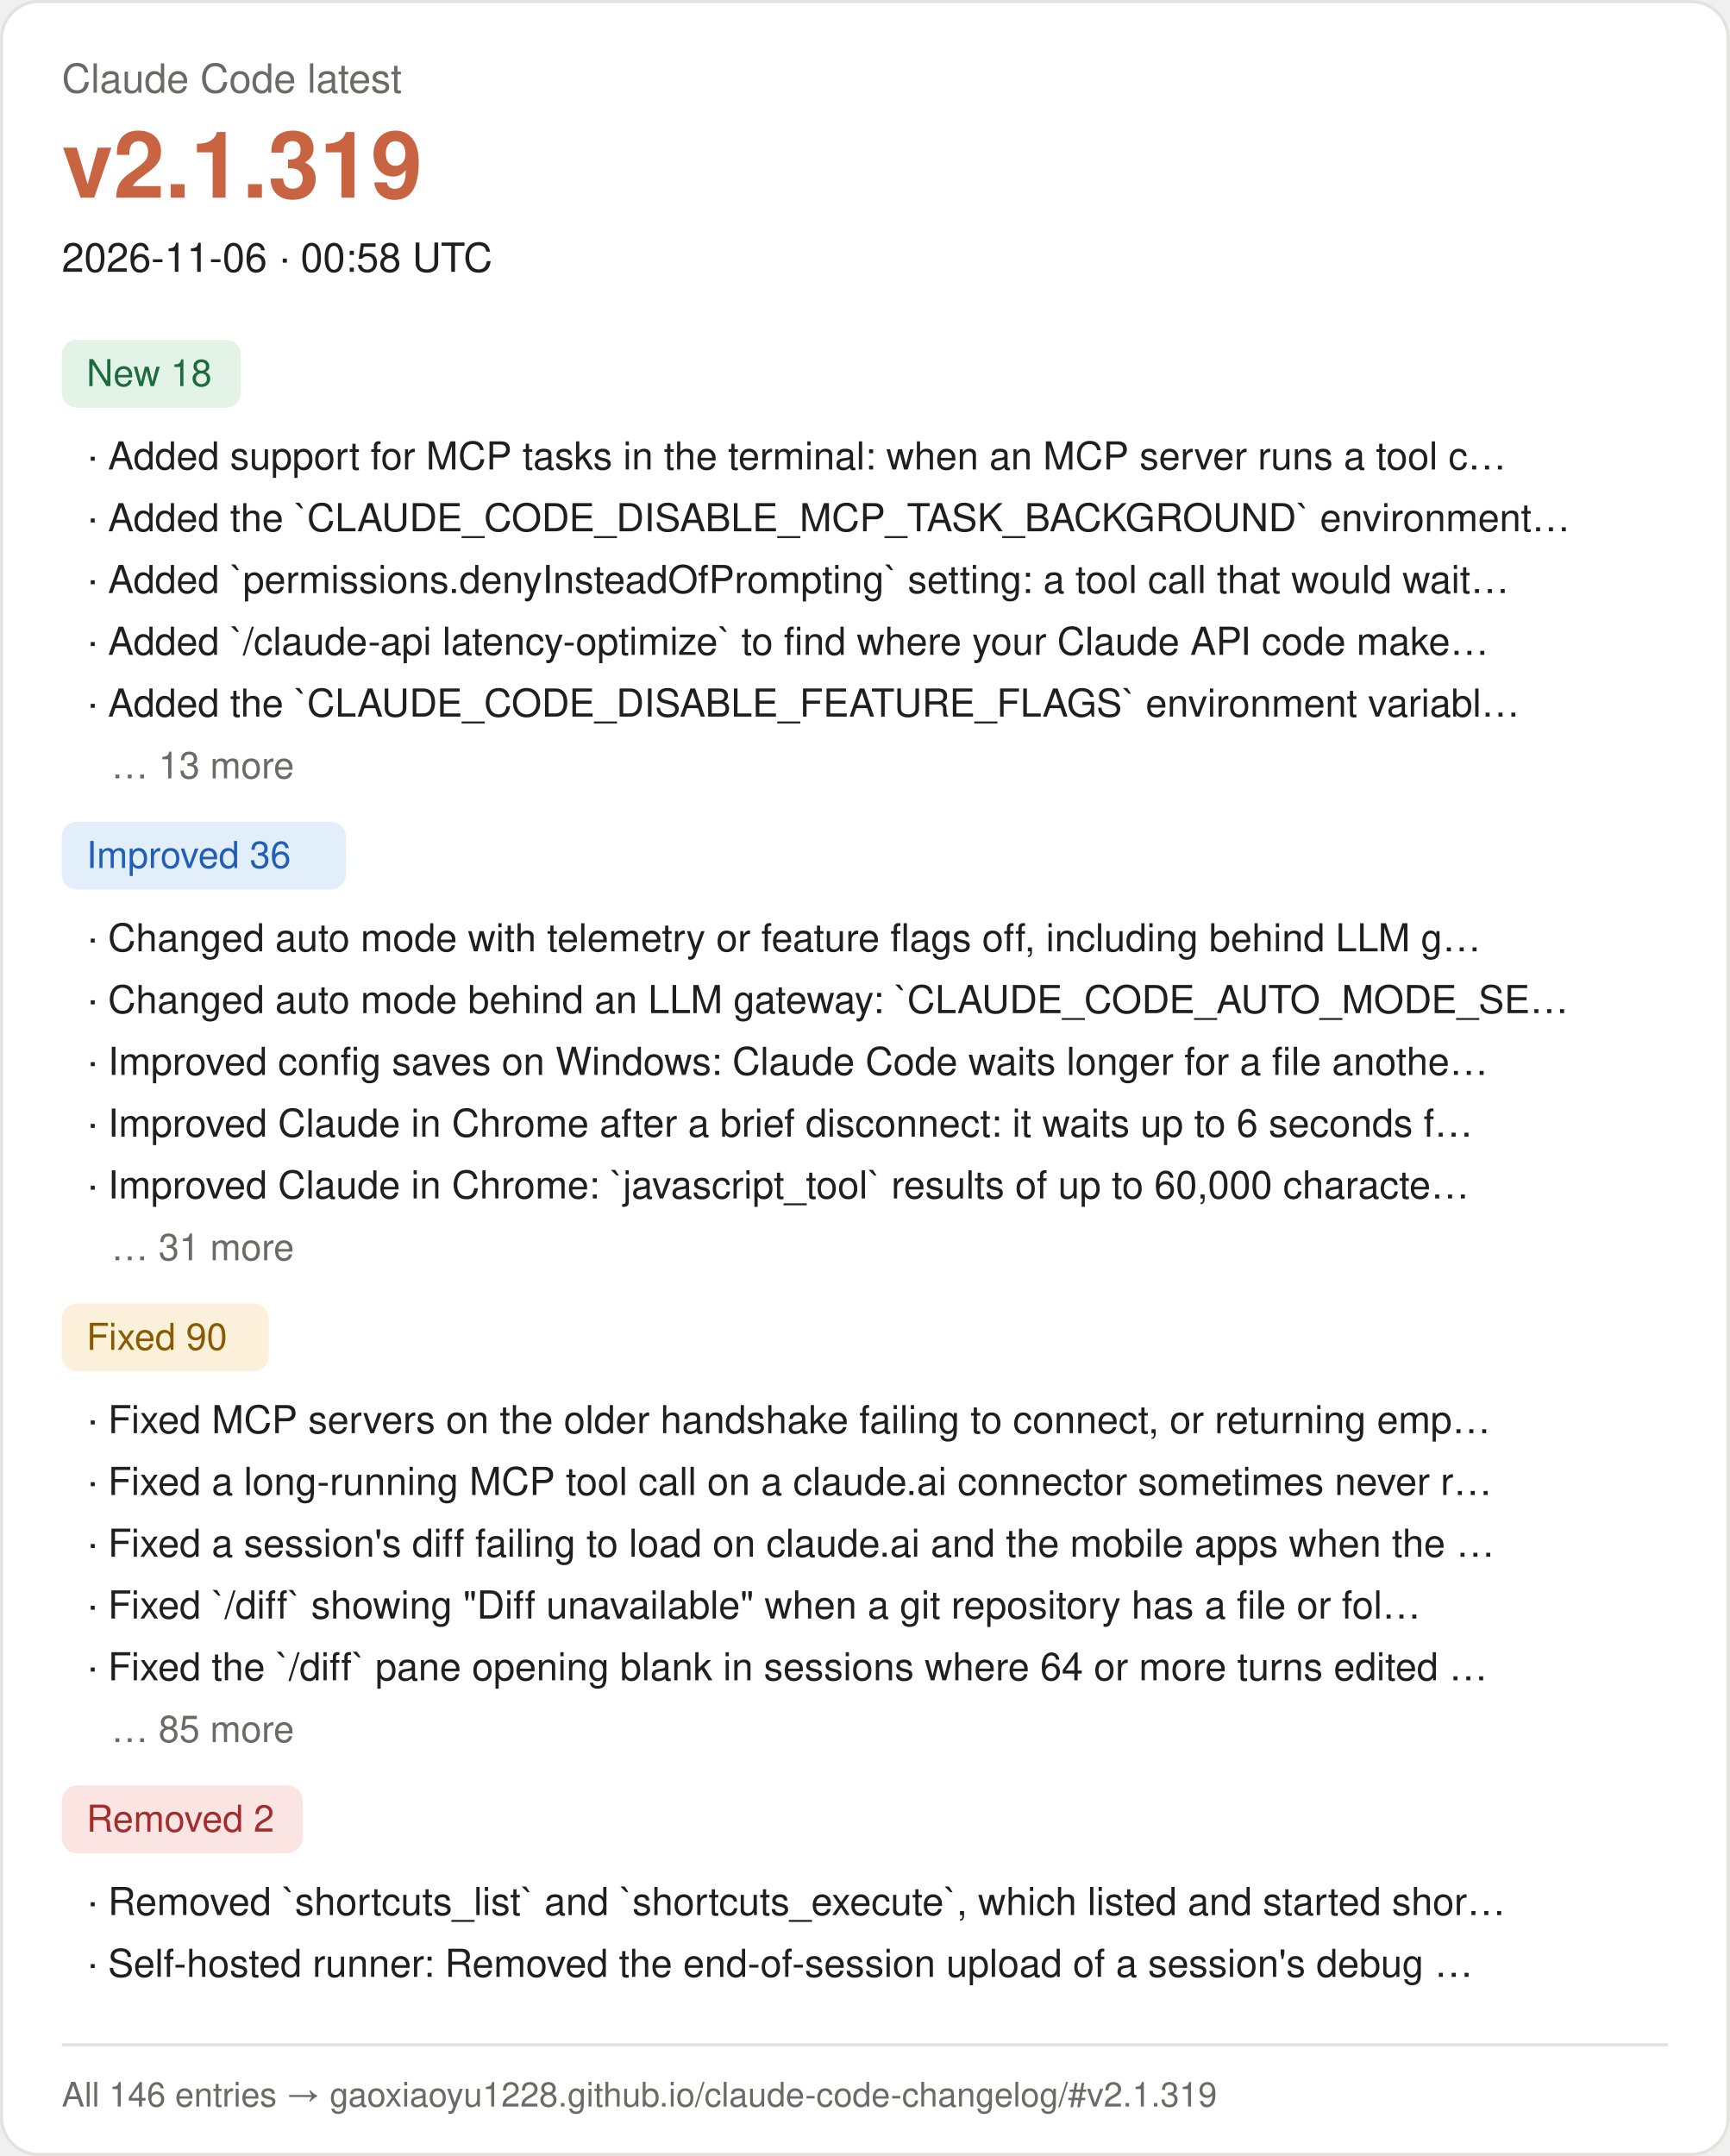
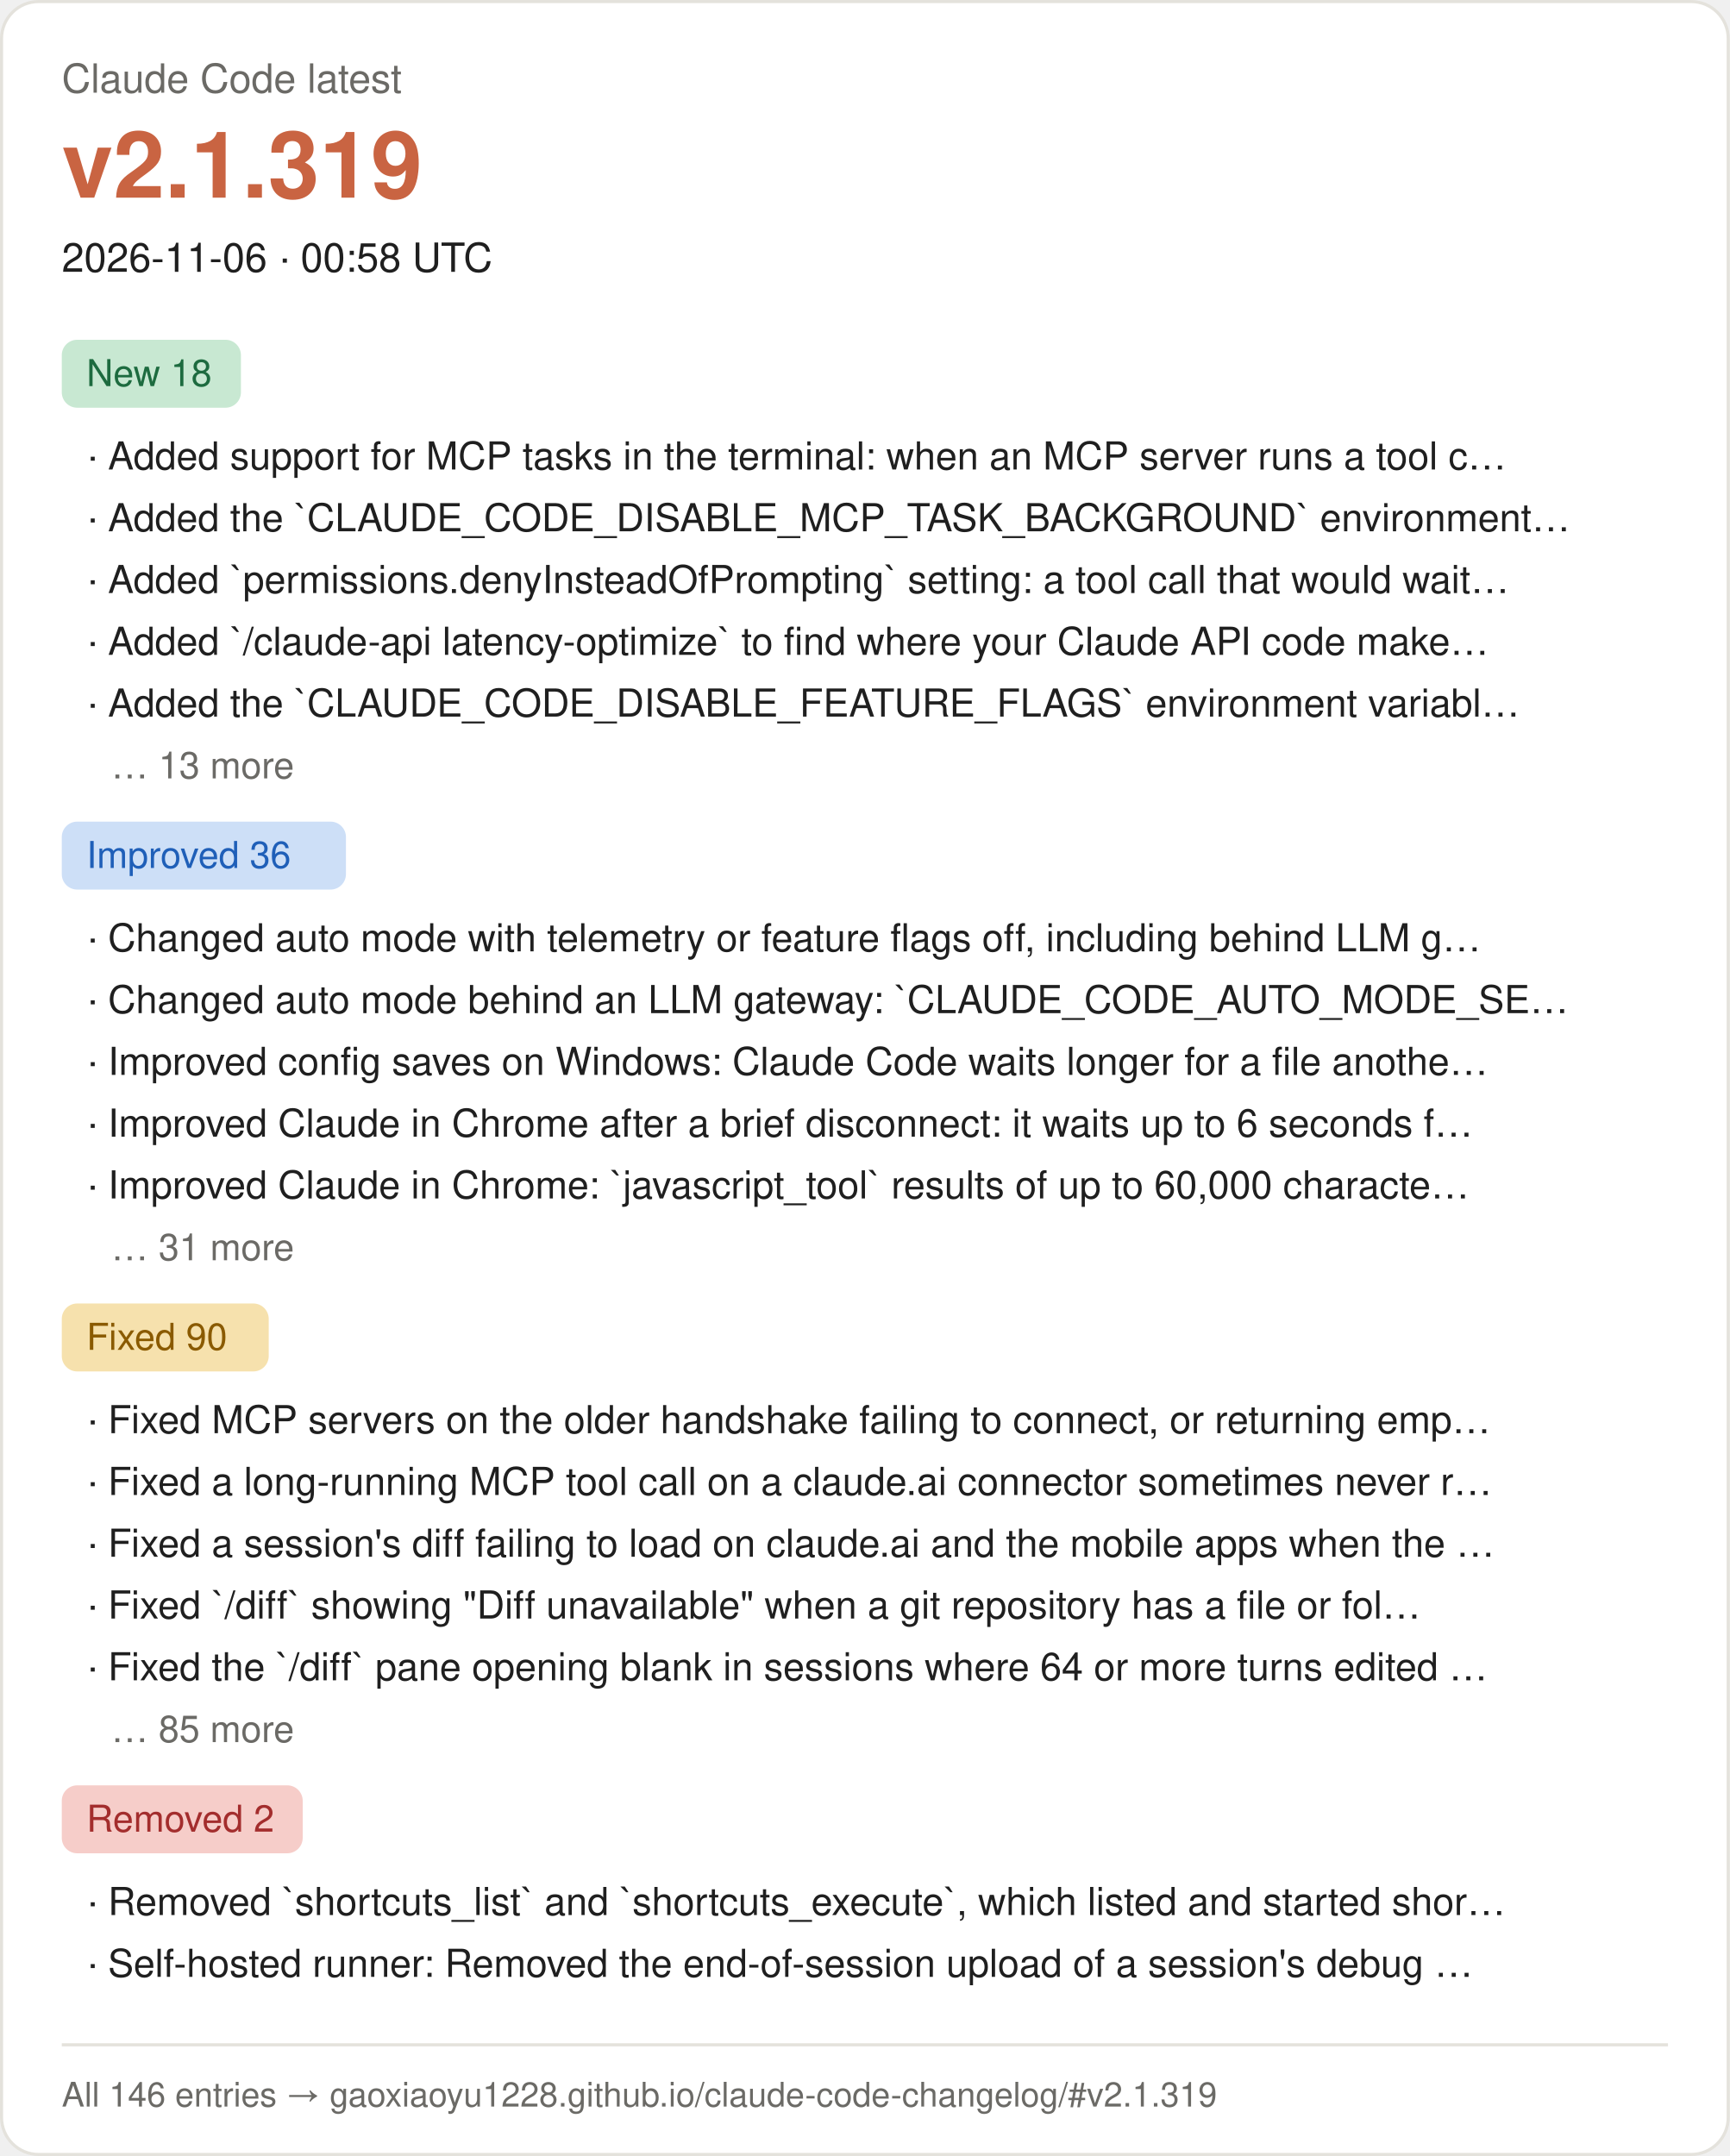
<svg xmlns="http://www.w3.org/2000/svg" width="560" height="698" viewBox="0 0 560 698" role="img" aria-label="Claude Code v2.1.319" font-family="-apple-system,'Segoe UI','PingFang SC','Microsoft YaHei','Noto Sans SC',Helvetica,Arial,sans-serif">
  <rect x=".5" y=".5" width="559" height="697" rx="12" fill="#fff" stroke="#e4e2dc" />
  <text x="20" y="30" font-size="13" fill="#6b6a66">Claude Code latest</text>
  <text x="20" y="64" font-size="30" font-weight="600" fill="#c96442">v2.1.319</text>
  <text x="20" y="88" font-size="13" fill="#1f1f1f">2026-11-06 · 00:58 UTC</text>
-   <rect x="20" y="110" width="58" height="22" rx="5" fill="#e3f3e8" />
+   <rect x="20" y="110" width="58" height="22" rx="5" fill="#c8e8d2" />
  <text x="28" y="125" font-size="12" fill="#1d6b3f">New 18</text>
  <text x="28" y="152" font-size="12.5" fill="#1f1f1f">· Added support for MCP tasks in the terminal: when an MCP server runs a tool c…</text>
  <text x="28" y="172" font-size="12.5" fill="#1f1f1f">· Added the `CLAUDE_CODE_DISABLE_MCP_TASK_BACKGROUND` environment…</text>
  <text x="28" y="192" font-size="12.5" fill="#1f1f1f">· Added `permissions.denyInsteadOfPrompting` setting: a tool call that would wait…</text>
  <text x="28" y="212" font-size="12.5" fill="#1f1f1f">· Added `/claude-api latency-optimize` to find where your Claude API code make…</text>
  <text x="28" y="232" font-size="12.5" fill="#1f1f1f">· Added the `CLAUDE_CODE_DISABLE_FEATURE_FLAGS` environment variabl…</text>
  <text x="36" y="252" font-size="12" fill="#6b6a66">… 13 more</text>
-   <rect x="20" y="266" width="92" height="22" rx="5" fill="#e3eefb" />
+   <rect x="20" y="266" width="92" height="22" rx="5" fill="#cddff7" />
  <text x="28" y="281" font-size="12" fill="#1f5fb8">Improved 36</text>
  <text x="28" y="308" font-size="12.5" fill="#1f1f1f">· Changed auto mode with telemetry or feature flags off, including behind LLM g…</text>
  <text x="28" y="328" font-size="12.5" fill="#1f1f1f">· Changed auto mode behind an LLM gateway: `CLAUDE_CODE_AUTO_MODE_SE…</text>
  <text x="28" y="348" font-size="12.5" fill="#1f1f1f">· Improved config saves on Windows: Claude Code waits longer for a file anothe…</text>
  <text x="28" y="368" font-size="12.5" fill="#1f1f1f">· Improved Claude in Chrome after a brief disconnect: it waits up to 6 seconds f…</text>
  <text x="28" y="388" font-size="12.5" fill="#1f1f1f">· Improved Claude in Chrome: `javascript_tool` results of up to 60,000 characte…</text>
  <text x="36" y="408" font-size="12" fill="#6b6a66">… 31 more</text>
-   <rect x="20" y="422" width="67" height="22" rx="5" fill="#fbf0d9" />
+   <rect x="20" y="422" width="67" height="22" rx="5" fill="#f6e1ad" />
  <text x="28" y="437" font-size="12" fill="#8a5a00">Fixed 90</text>
  <text x="28" y="464" font-size="12.5" fill="#1f1f1f">· Fixed MCP servers on the older handshake failing to connect, or returning emp…</text>
  <text x="28" y="484" font-size="12.5" fill="#1f1f1f">· Fixed a long-running MCP tool call on a claude.ai connector sometimes never r…</text>
  <text x="28" y="504" font-size="12.5" fill="#1f1f1f">· Fixed a session's diff failing to load on claude.ai and the mobile apps when the …</text>
  <text x="28" y="524" font-size="12.5" fill="#1f1f1f">· Fixed `/diff` showing "Diff unavailable" when a git repository has a file or fol…</text>
  <text x="28" y="544" font-size="12.5" fill="#1f1f1f">· Fixed the `/diff` pane opening blank in sessions where 64 or more turns edited …</text>
  <text x="36" y="564" font-size="12" fill="#6b6a66">… 85 more</text>
-   <rect x="20" y="578" width="78" height="22" rx="5" fill="#fbe5e3" />
+   <rect x="20" y="578" width="78" height="22" rx="5" fill="#f6cdc9" />
  <text x="28" y="593" font-size="12" fill="#a32d2d">Removed 2</text>
  <text x="28" y="620" font-size="12.5" fill="#1f1f1f">· Removed `shortcuts_list` and `shortcuts_execute`, which listed and started shor…</text>
  <text x="28" y="640" font-size="12.5" fill="#1f1f1f">· Self-hosted runner: Removed the end-of-session upload of a session's debug …</text>
  <line x1="20" x2="540" y1="662" y2="662" stroke="#e4e2dc" />
  <text x="20" y="682" font-size="11" fill="#6b6a66">All 146 entries → gaoxiaoyu1228.github.io/claude-code-changelog/#v2.1.319</text>
</svg>
